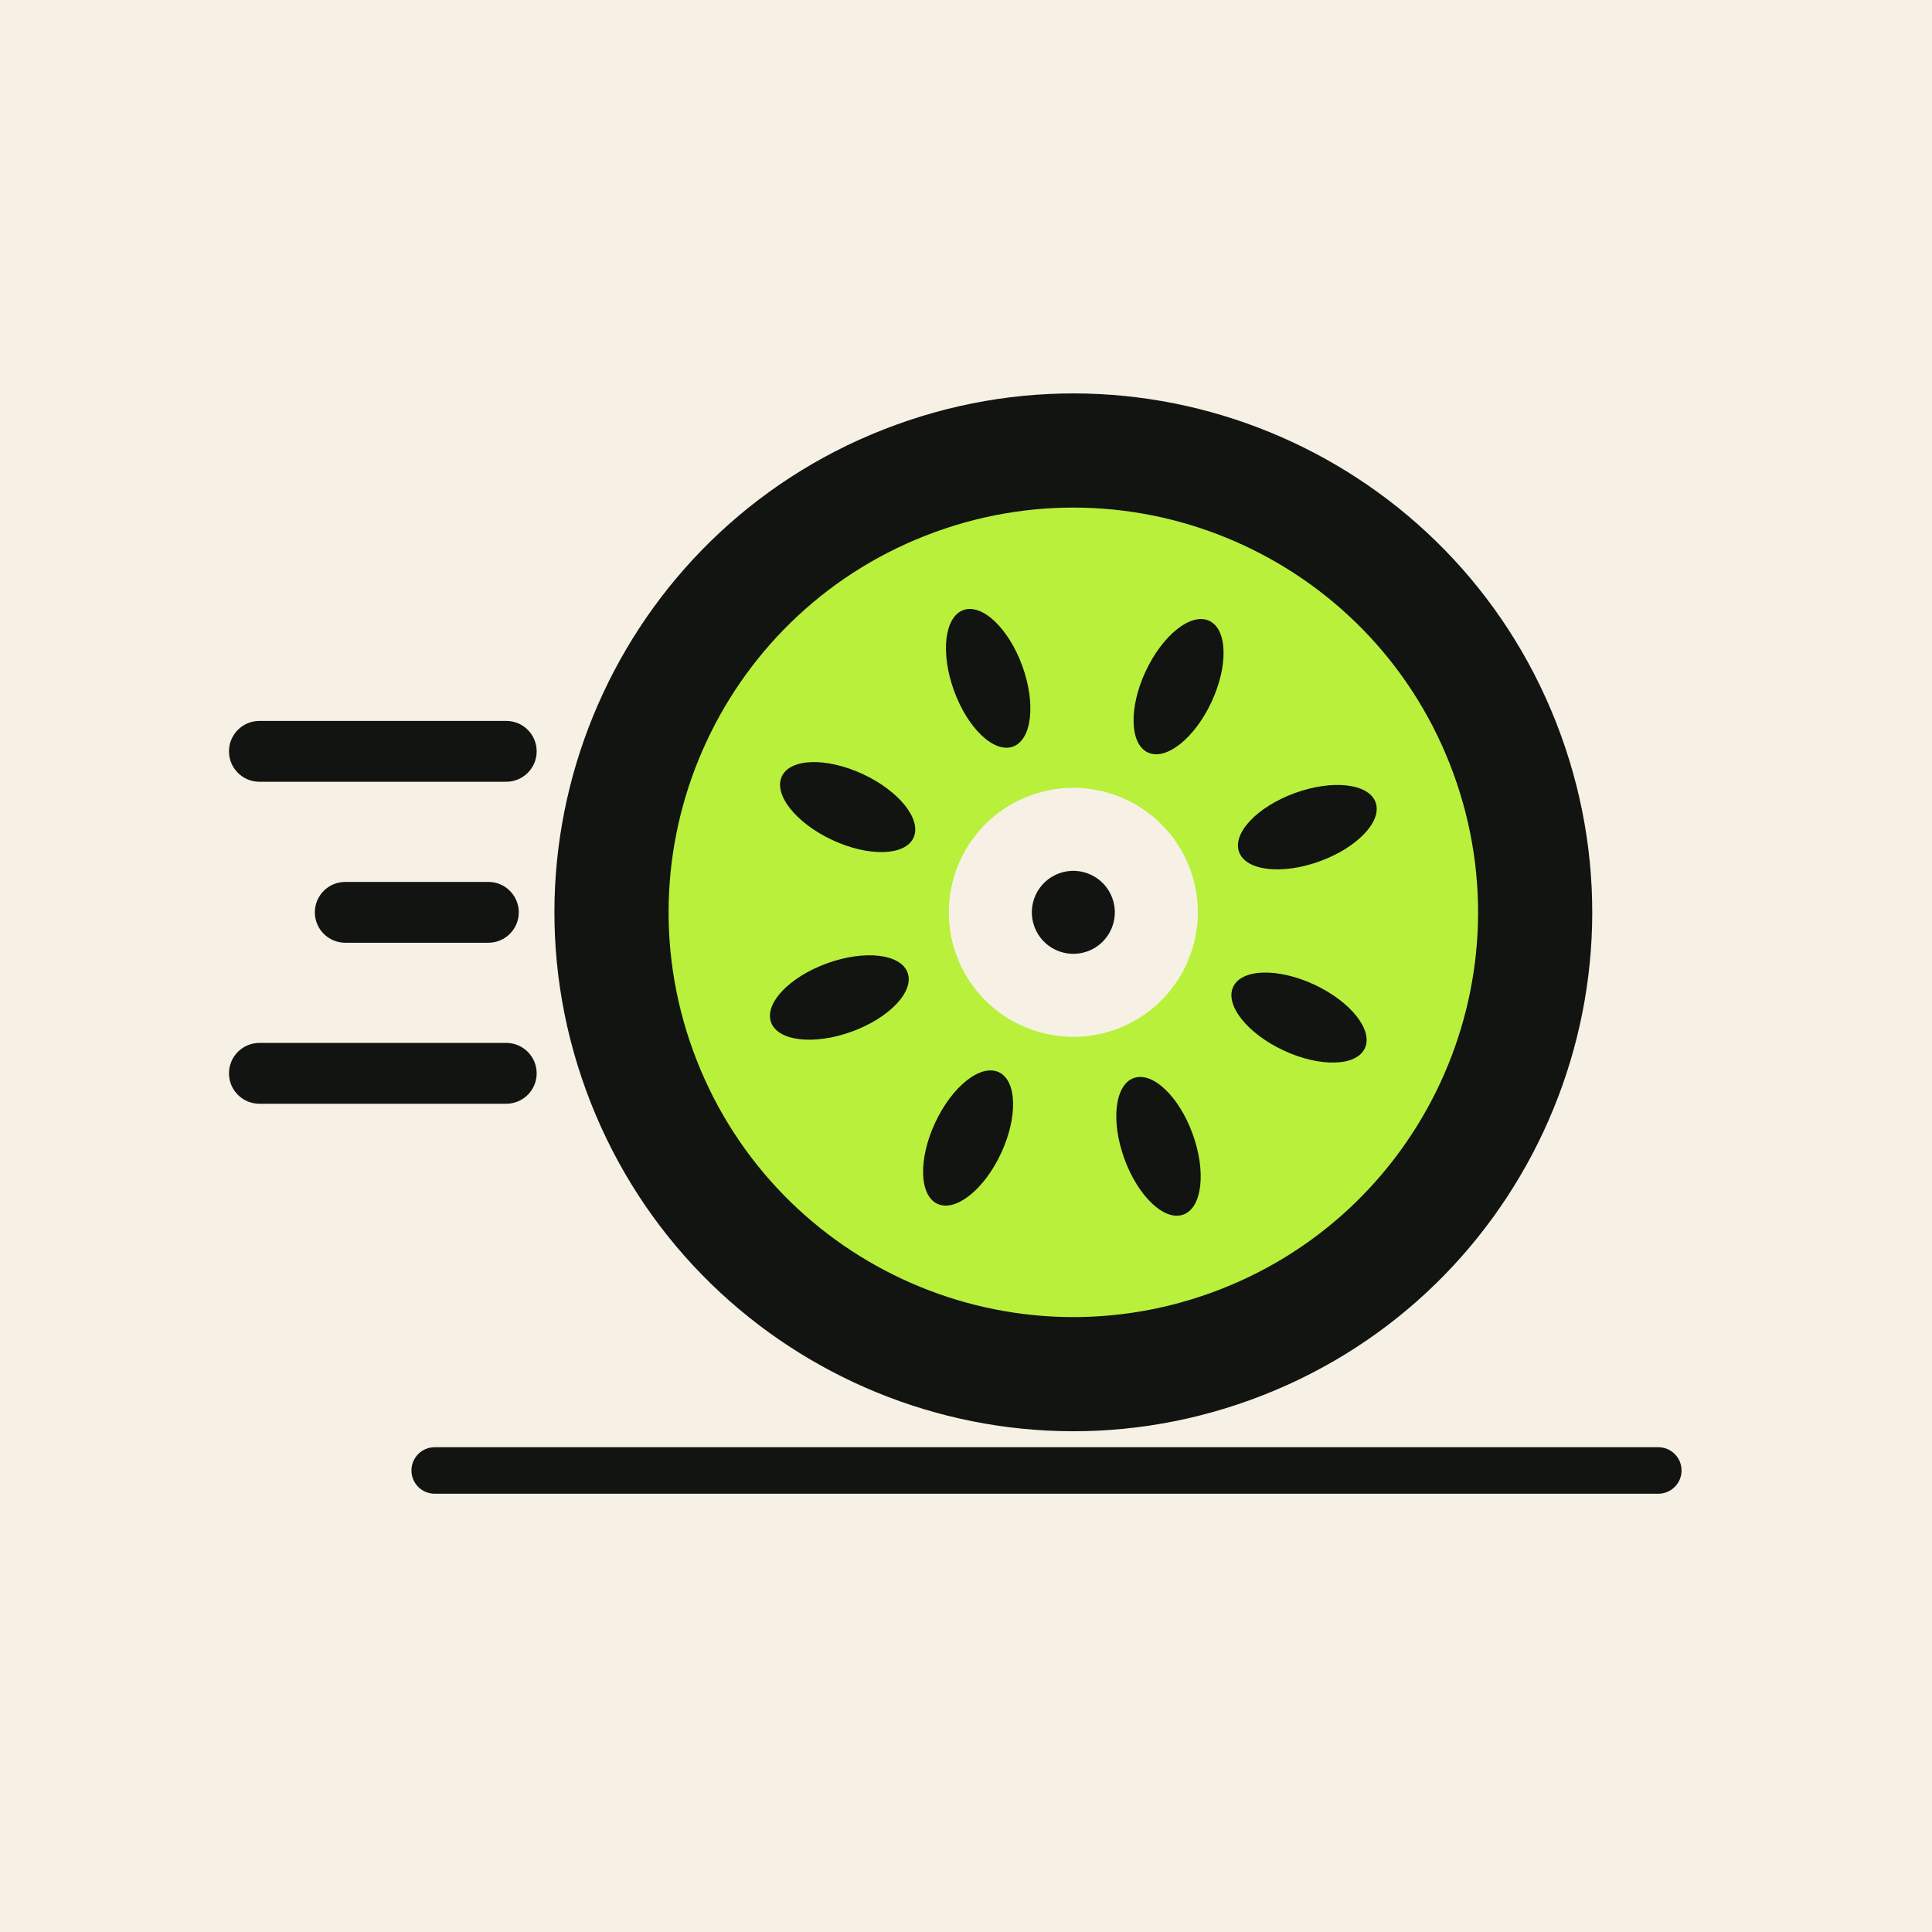
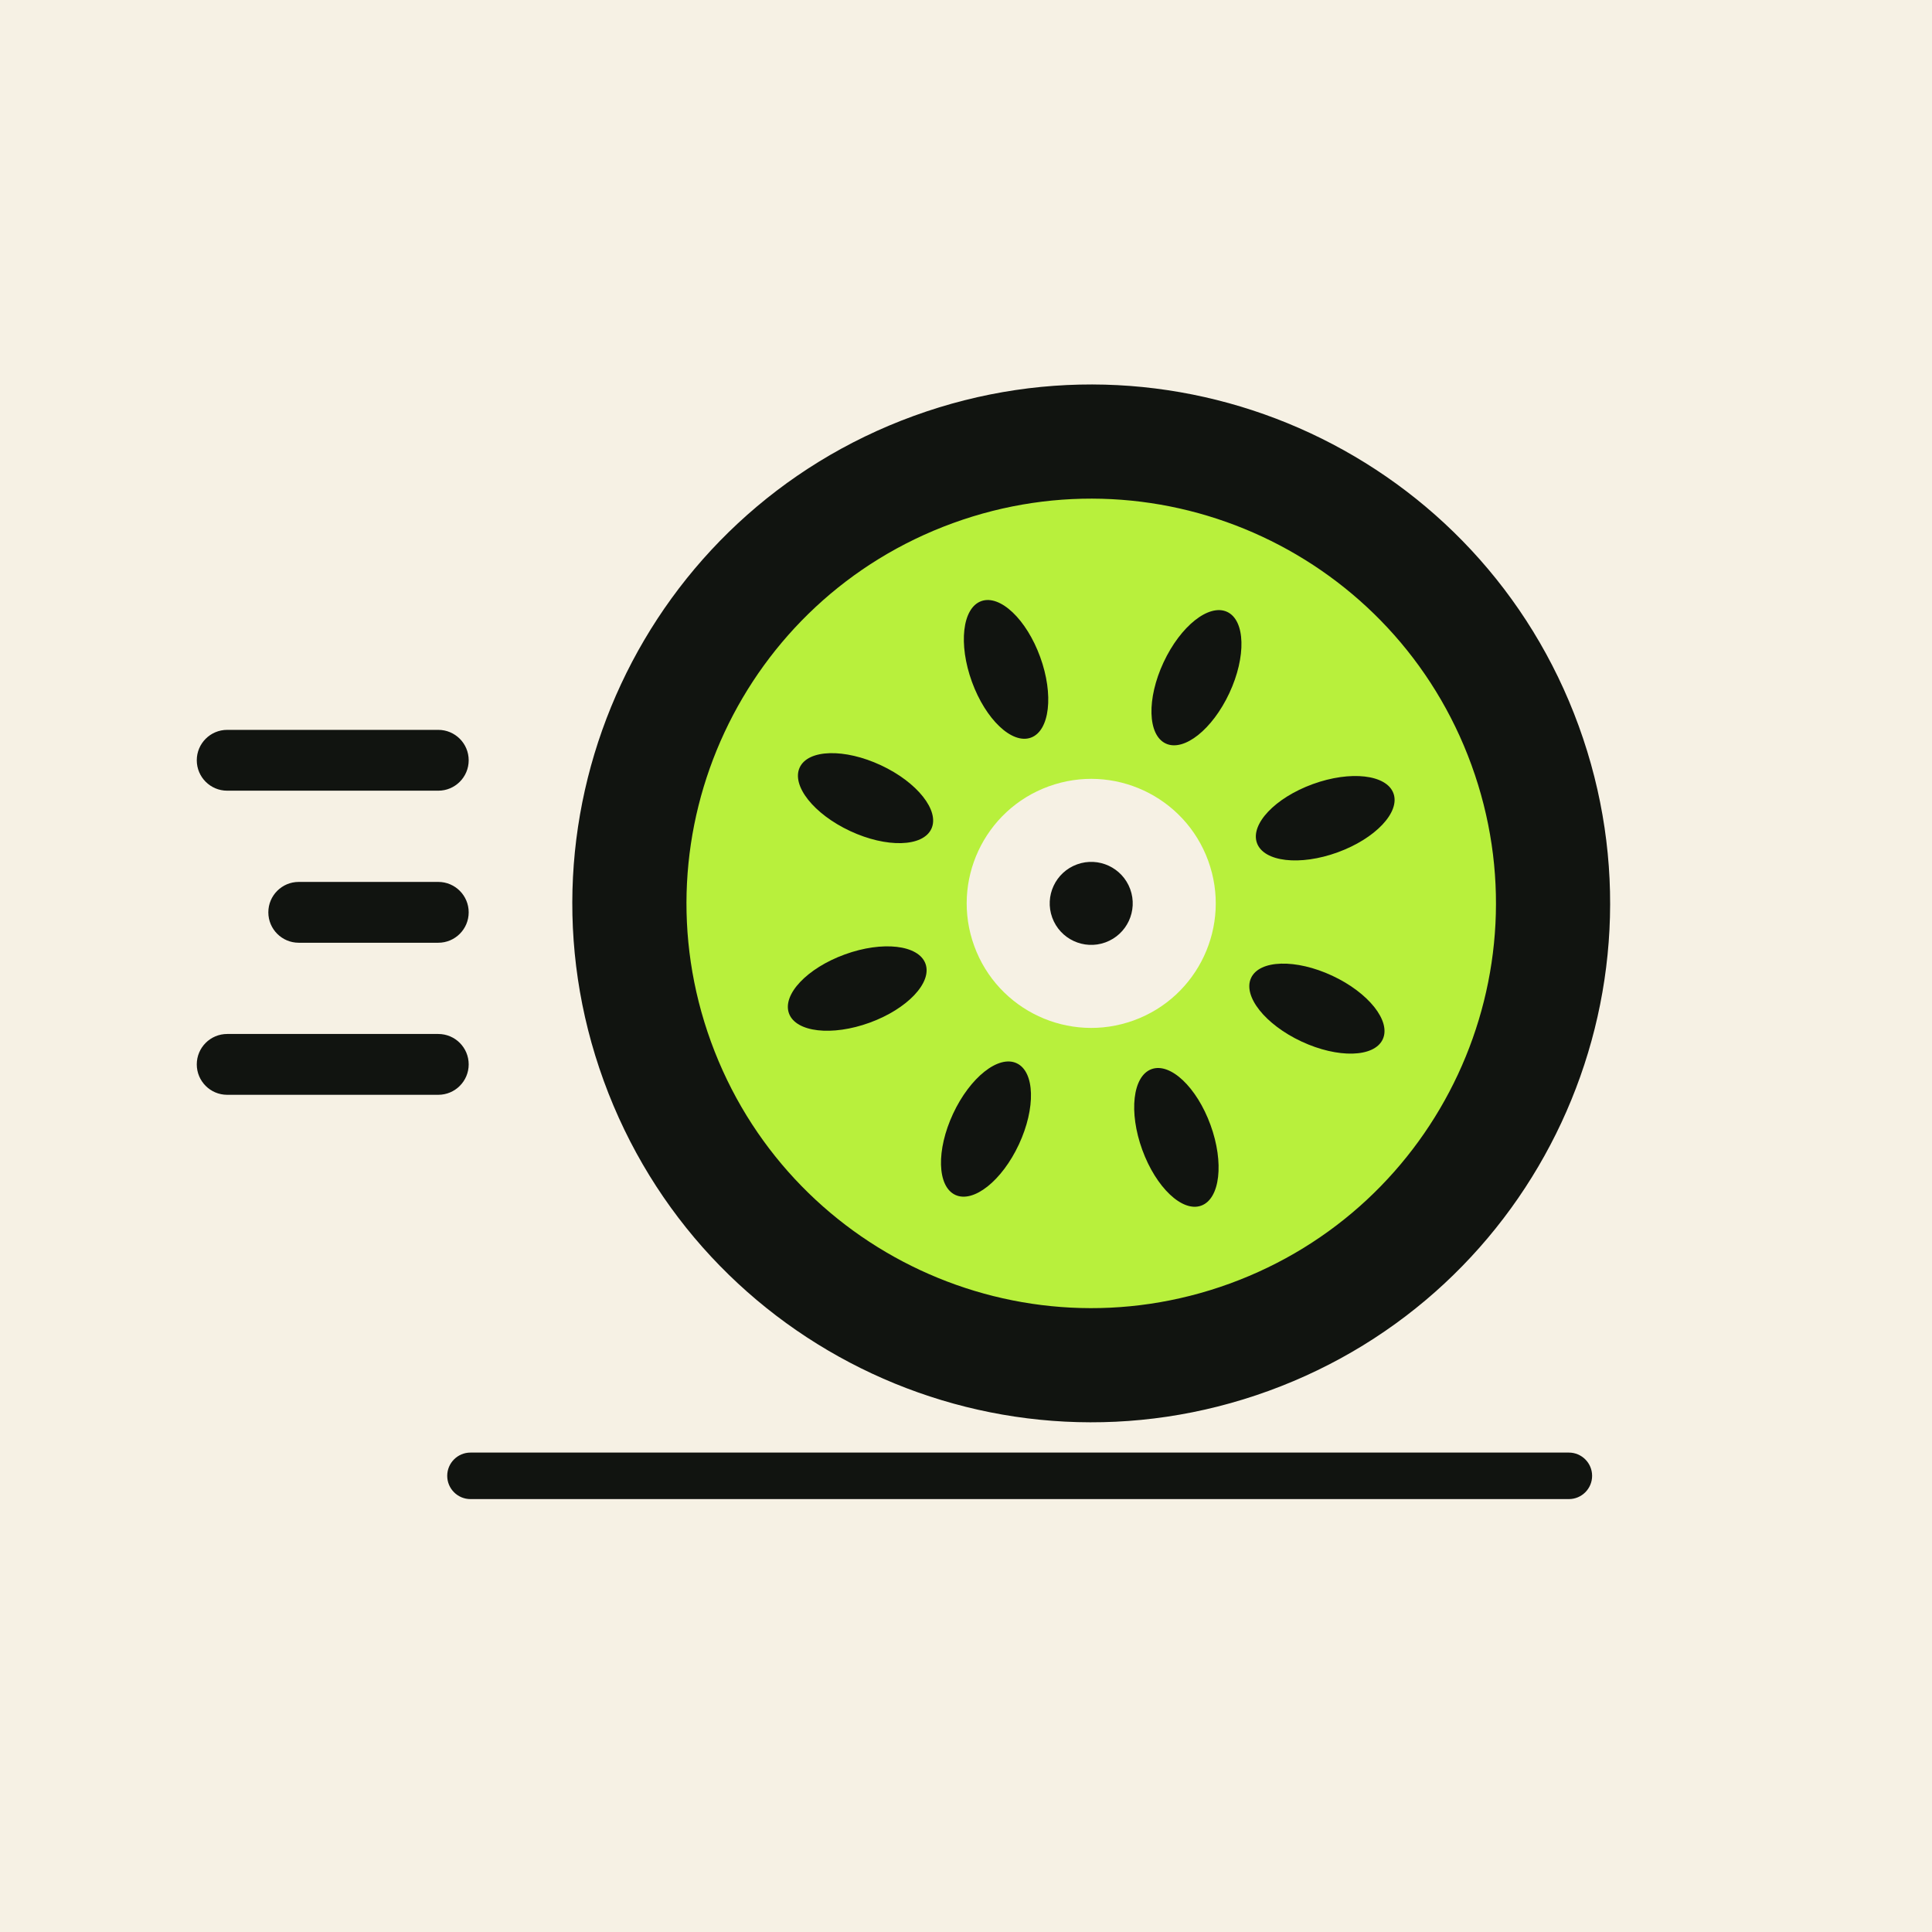
<svg xmlns="http://www.w3.org/2000/svg" viewBox="0 0 1080 1080" width="1080" height="1080">
  <rect width="1080" height="1080" fill="#F6F1E4" />
-   <rect x="128" y="403.0" width="172" height="34" rx="17.0" fill="#111410" />
-   <rect x="176" y="493.0" width="114" height="34" rx="17.0" fill="#111410" />
-   <rect x="128" y="583.0" width="172" height="34" rx="17.0" fill="#111410" />
-   <rect x="230" y="809.0" width="710" height="26" rx="13.0" fill="#111410" />
-   <g transform="translate(600 510) scale(2.9) rotate(-20)">
+   <rect x="110" y="408.0" width="152" height="34" rx="17.0" fill="#111410" />
+   <rect x="150" y="493.0" width="112" height="34" rx="17.0" fill="#111410" />
+   <rect x="110" y="578.0" width="152" height="34" rx="17.0" fill="#111410" />
+   <rect x="250" y="812.0" width="640" height="26" rx="13.0" fill="#111410" />
+   <g transform="translate(610 505) scale(2.9) rotate(-20)">
    <circle r="100" fill="#111410" />
    <circle r="78" fill="#B8F03C" />
    <g fill="#111410">
      <ellipse cx="0" cy="-48" rx="7" ry="14" transform="rotate(0)" />
      <ellipse cx="0" cy="-48" rx="7" ry="14" transform="rotate(45)" />
      <ellipse cx="0" cy="-48" rx="7" ry="14" transform="rotate(90)" />
      <ellipse cx="0" cy="-48" rx="7" ry="14" transform="rotate(135)" />
      <ellipse cx="0" cy="-48" rx="7" ry="14" transform="rotate(180)" />
      <ellipse cx="0" cy="-48" rx="7" ry="14" transform="rotate(225)" />
      <ellipse cx="0" cy="-48" rx="7" ry="14" transform="rotate(270)" />
      <ellipse cx="0" cy="-48" rx="7" ry="14" transform="rotate(315)" />
    </g>
    <circle r="24" fill="#F6F1E4" />
    <circle r="8" fill="#111410" />
  </g>
</svg>
